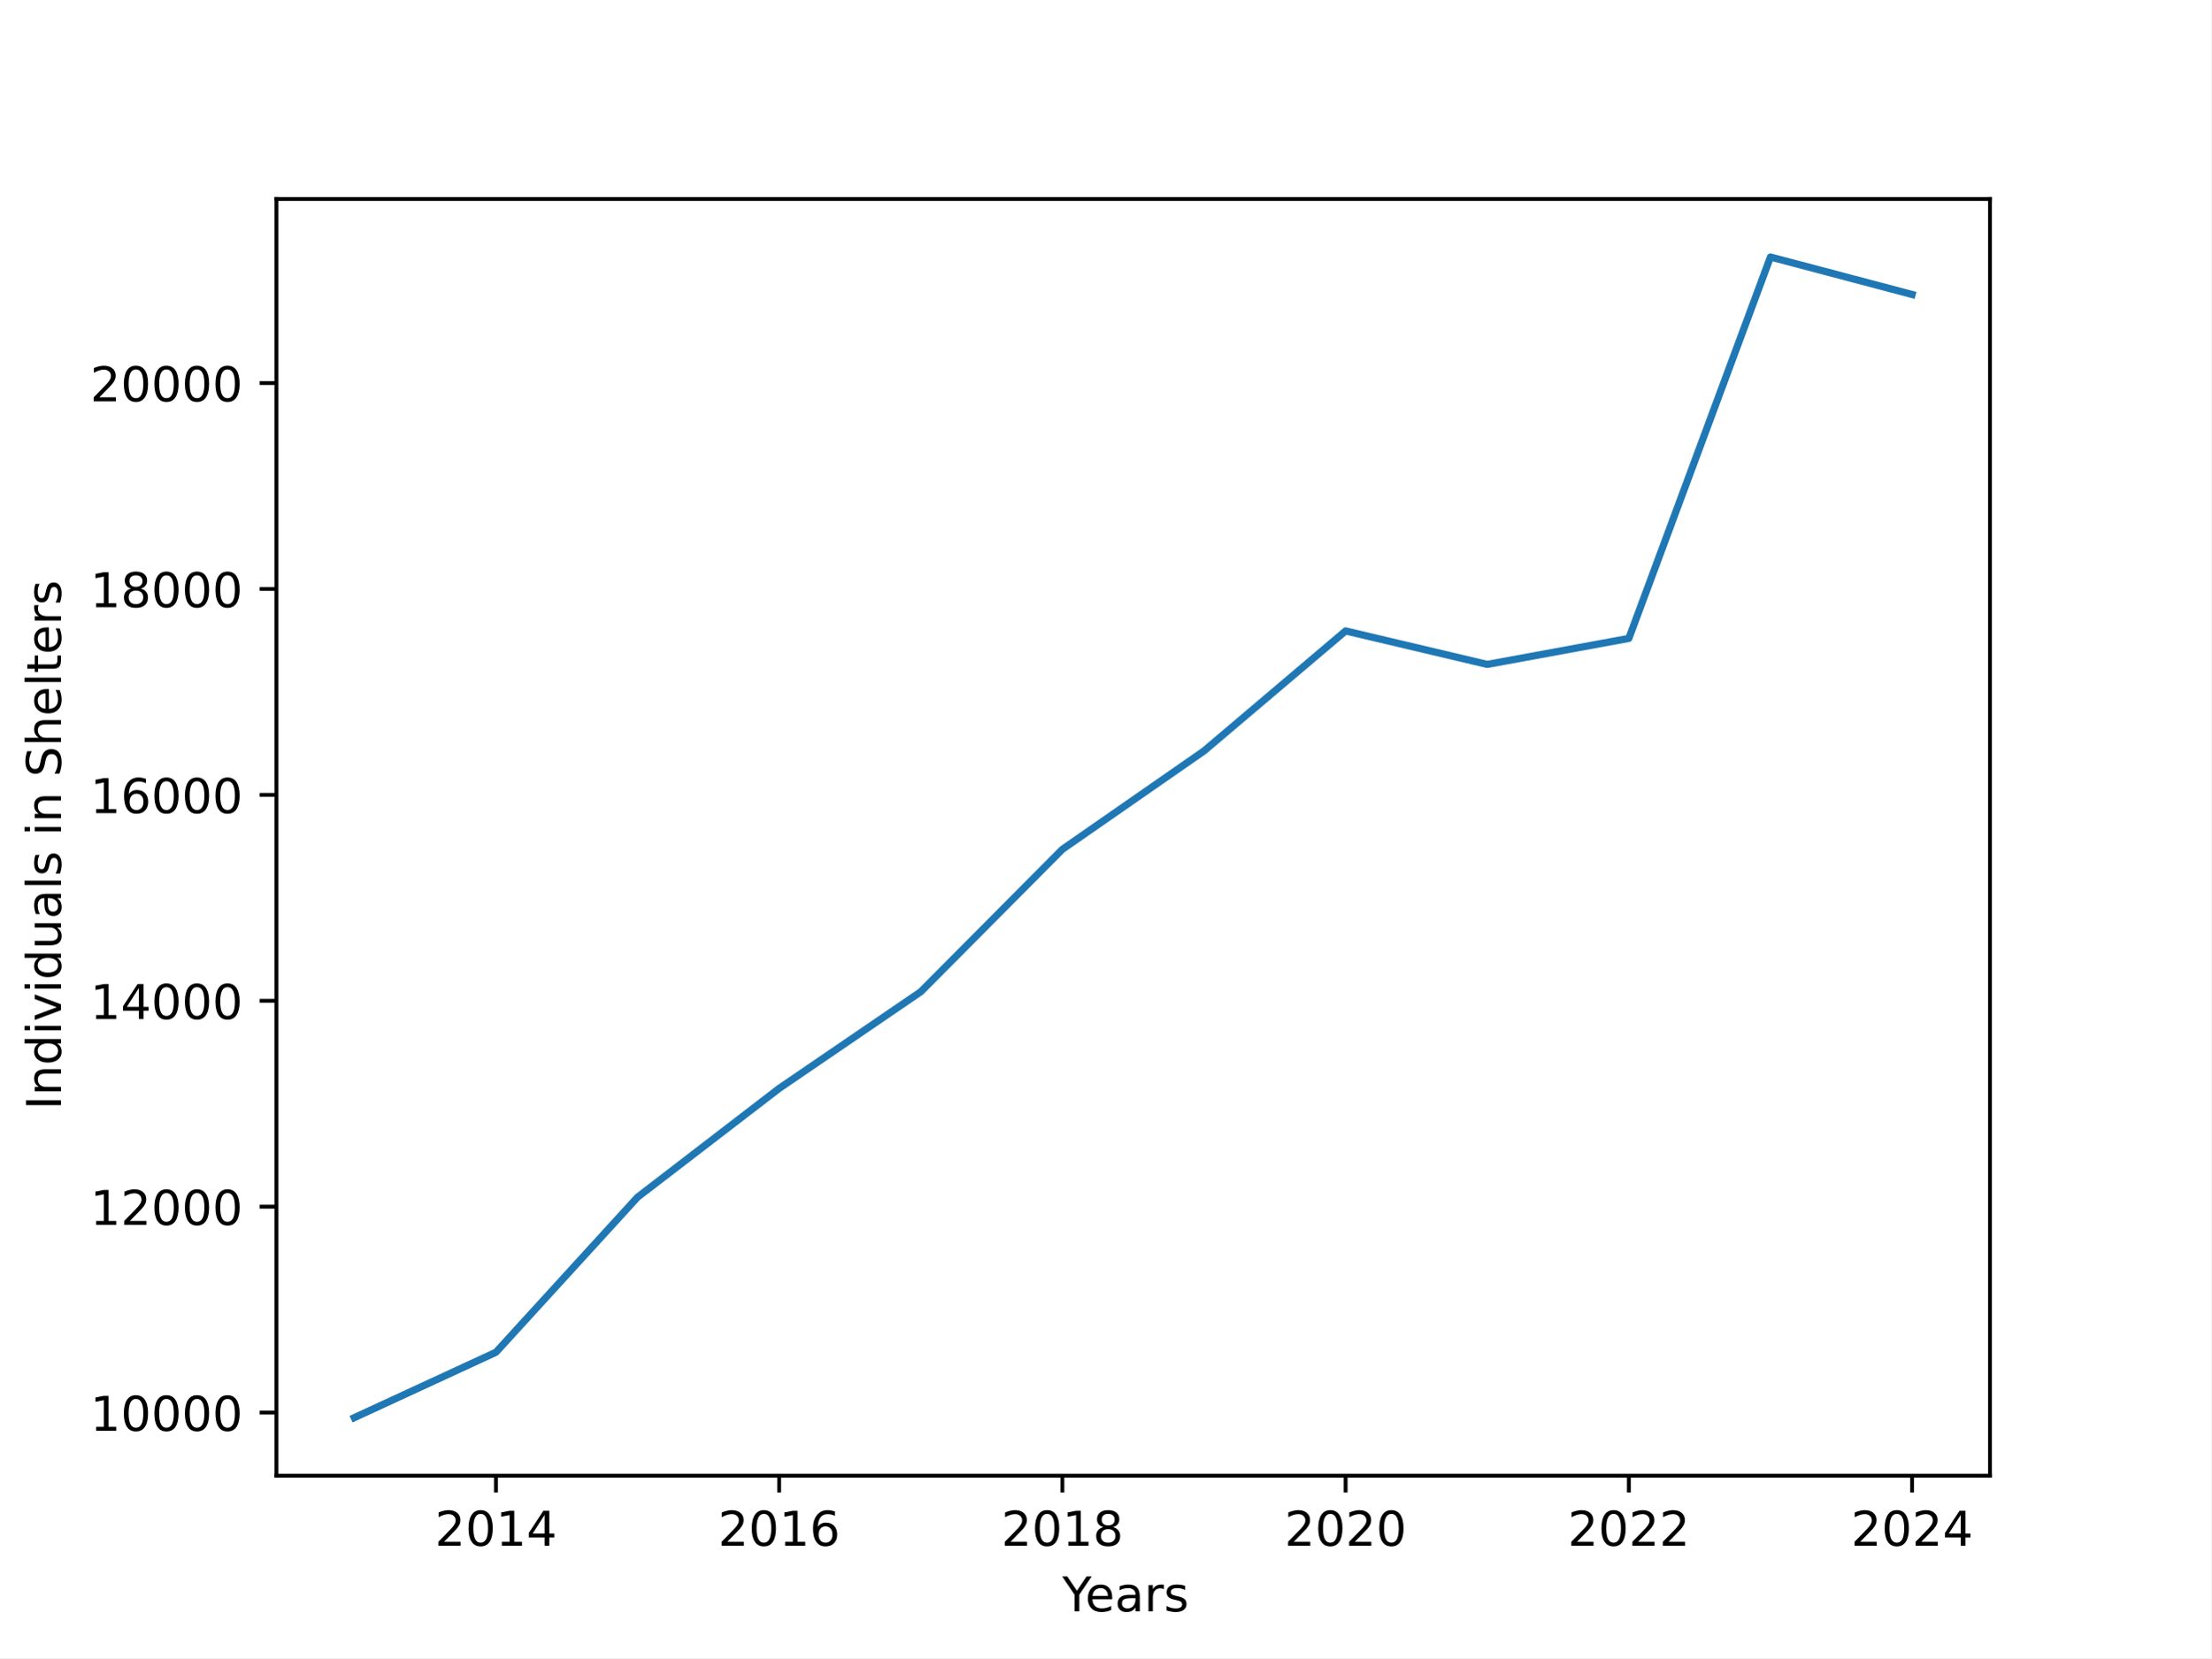
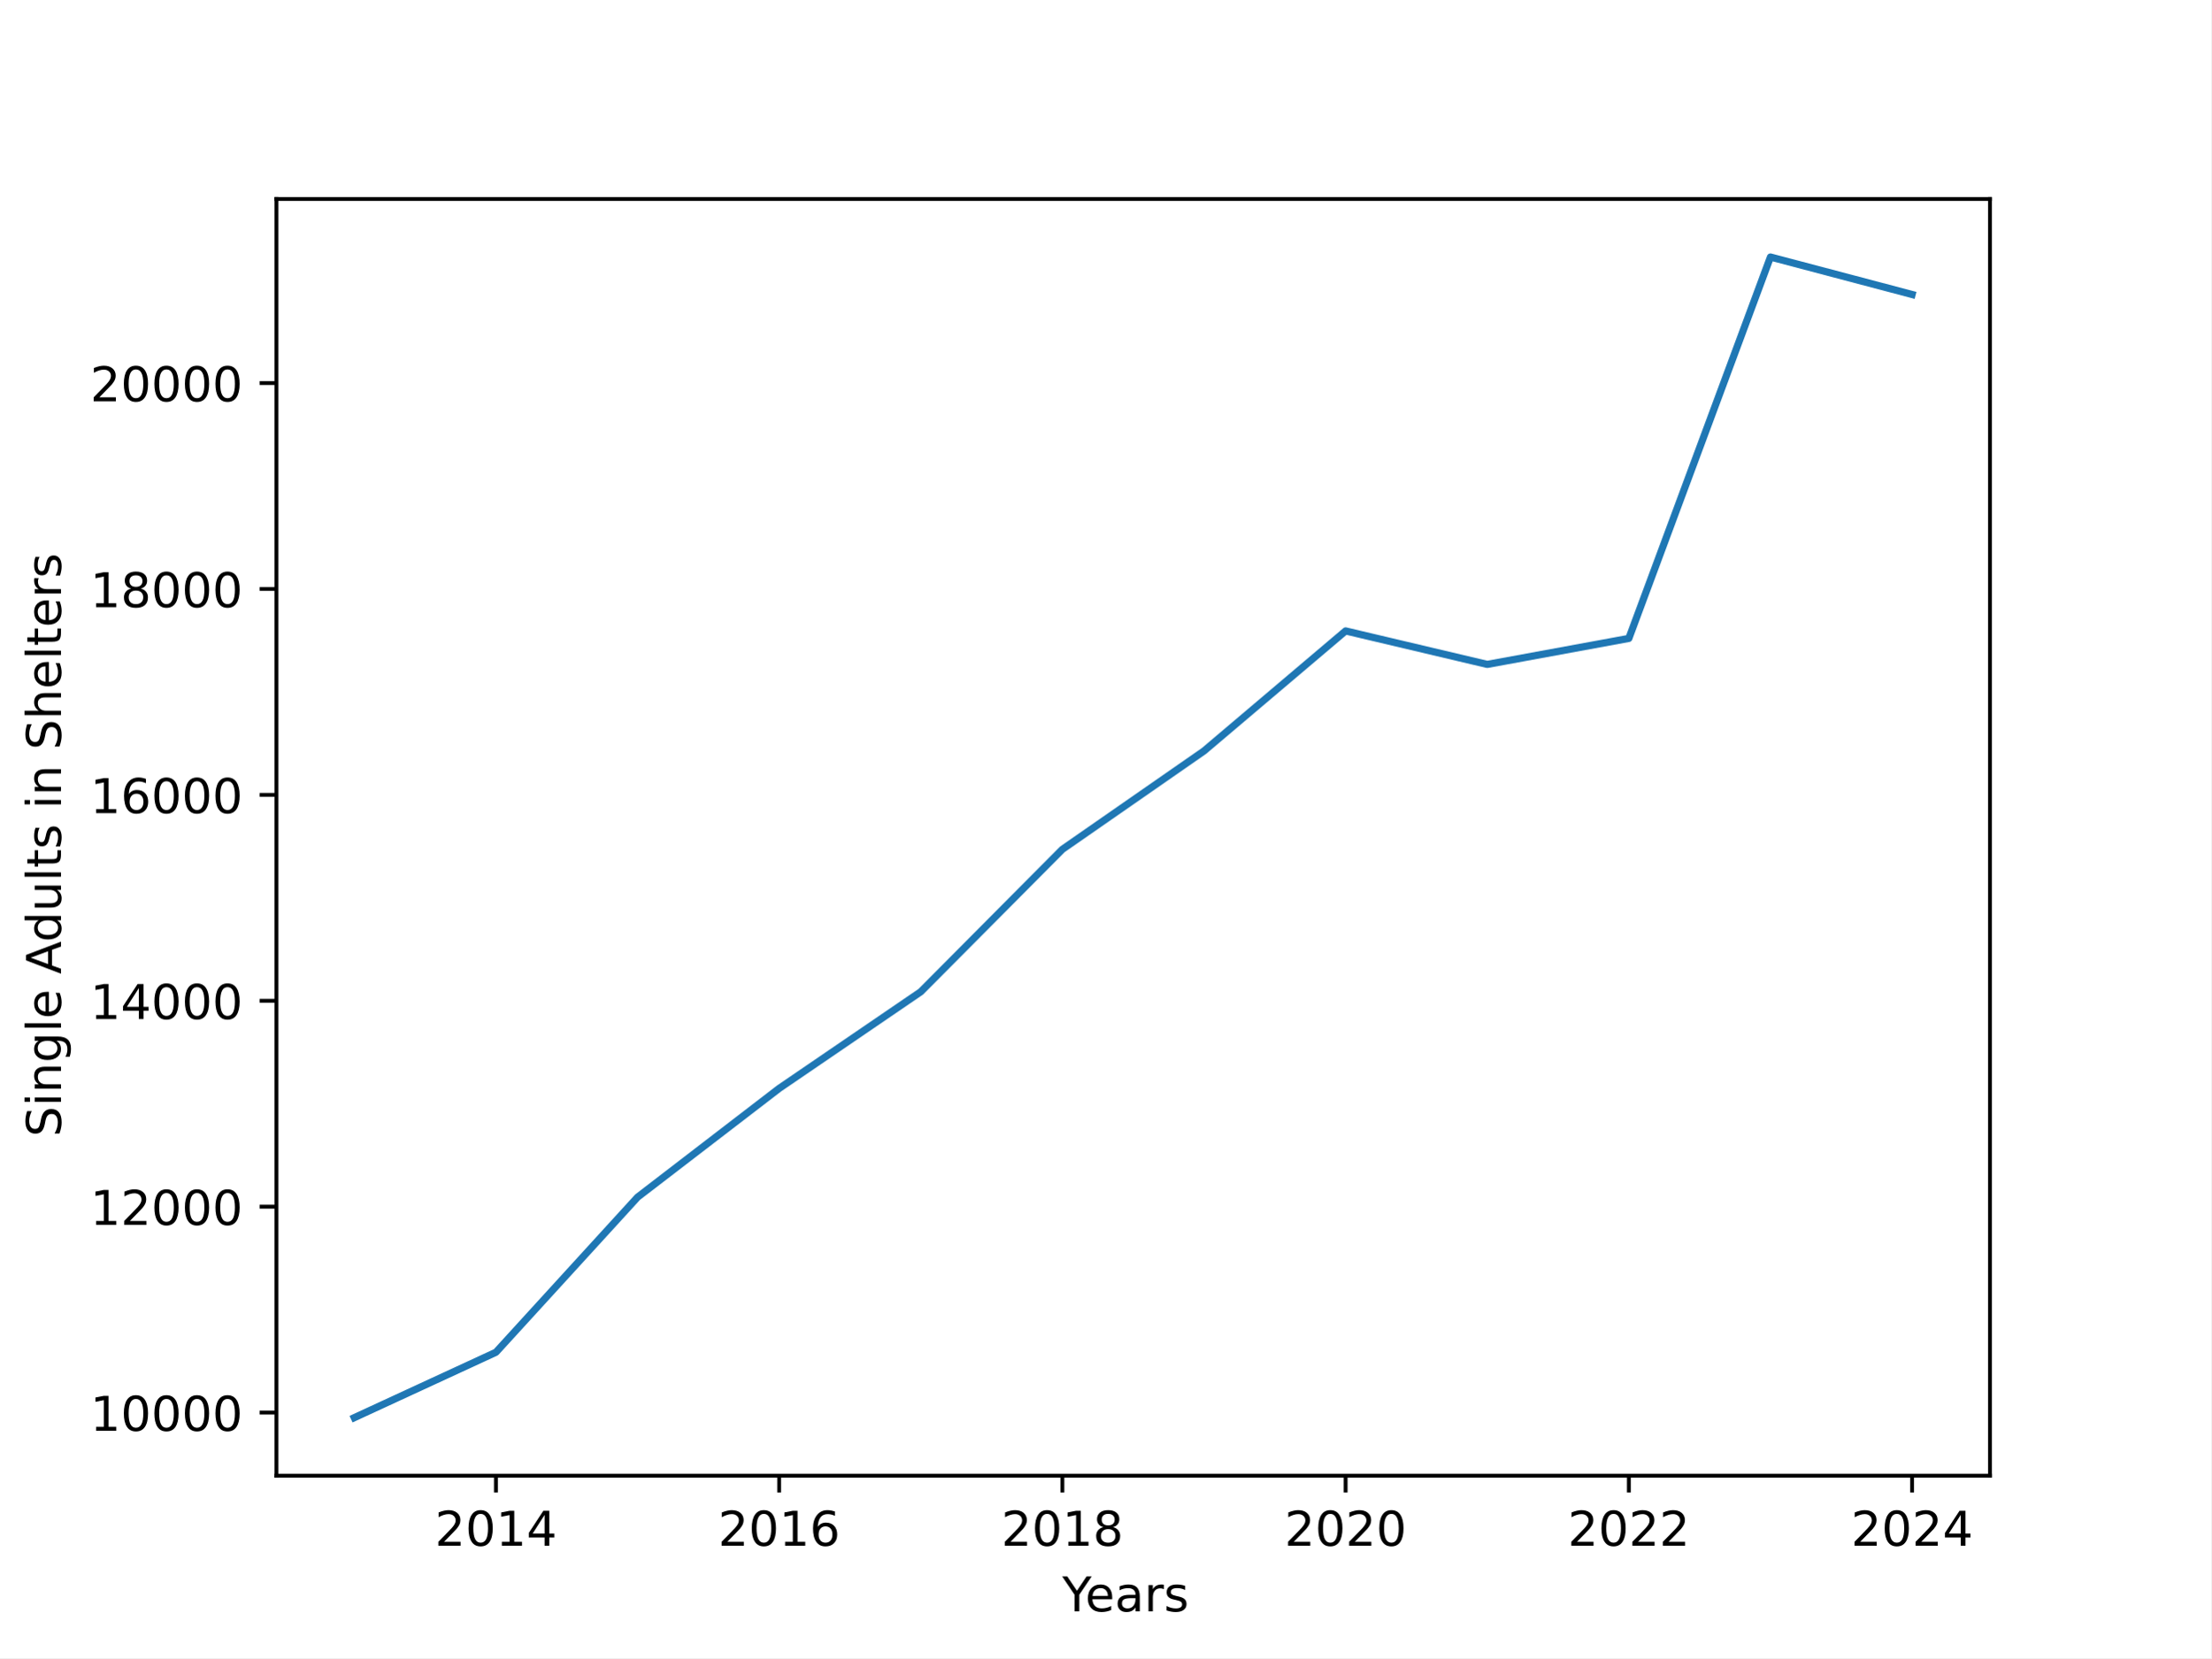
<svg xmlns="http://www.w3.org/2000/svg" xmlns:xlink="http://www.w3.org/1999/xlink" height="345.6pt" version="1.1" viewBox="0 0 460.8 345.6" width="460.8pt">
  <defs>
    <style type="text/css">*{stroke-linecap:butt;stroke-linejoin:round;}</style>
  </defs>
  <g id="figure_1">
    <g id="patch_1">
      <path d="M 0 345.6  L 460.8 345.6  L 460.8 0  L 0 0  z " style="fill:#ffffff;" />
    </g>
    <g id="axes_1">
      <g id="patch_2">
        <path d="M 57.6 307.584  L 414.72 307.584  L 414.72 41.472  L 57.6 41.472  z " style="fill:#ffffff;" />
      </g>
      <g id="matplotlib.axis_1">
        <g id="xtick_1">
          <g id="line2d_1">
            <defs>
-               <path d="M 0 0  L 0 3.5  " id="ma21c5edbae" style="stroke:#000000;stroke-width:0.8;" />
+               <path d="M 0 0  L 0 3.5  " id="m899f57b2e7" style="stroke:#000000;stroke-width:0.8;" />
            </defs>
            <g>
-               <use style="stroke:#000000;stroke-width:0.8;" x="103.347" xlink:href="#ma21c5edbae" y="307.584" />
+               <use style="stroke:#000000;stroke-width:0.8;" x="103.347" xlink:href="#m899f57b2e7" y="307.584" />
            </g>
          </g>
          <g id="text_1">
            <g transform="translate(90.62178 322.1824)scale(0.1 -0.1)">
              <defs>
                <path d="M 19.188 8.297  L 53.609 8.297  L 53.609 0  L 7.328 0  L 7.328 8.297  Q 12.938 14.109 22.625 23.891  Q 32.328 33.688 34.812 36.531  Q 39.547 41.844 41.422 45.531  Q 43.312 49.219 43.312 52.781  Q 43.312 58.594 39.234 62.25  Q 35.156 65.922 28.609 65.922  Q 23.969 65.922 18.812 64.312  Q 13.672 62.703 7.812 59.422  L 7.812 69.391  Q 13.766 71.781 18.938 73  Q 24.125 74.219 28.422 74.219  Q 39.75 74.219 46.484 68.547  Q 53.219 62.891 53.219 53.422  Q 53.219 48.922 51.531 44.891  Q 49.859 40.875 45.406 35.406  Q 44.188 33.984 37.641 27.219  Q 31.109 20.453 19.188 8.297  z " id="DejaVuSans-50" />
                <path d="M 31.781 66.406  Q 24.172 66.406 20.328 58.906  Q 16.5 51.422 16.5 36.375  Q 16.5 21.391 20.328 13.891  Q 24.172 6.391 31.781 6.391  Q 39.453 6.391 43.281 13.891  Q 47.125 21.391 47.125 36.375  Q 47.125 51.422 43.281 58.906  Q 39.453 66.406 31.781 66.406  z M 31.781 74.219  Q 44.047 74.219 50.516 64.516  Q 56.984 54.828 56.984 36.375  Q 56.984 17.969 50.516 8.266  Q 44.047 -1.422 31.781 -1.422  Q 19.531 -1.422 13.062 8.266  Q 6.594 17.969 6.594 36.375  Q 6.594 54.828 13.062 64.516  Q 19.531 74.219 31.781 74.219  z " id="DejaVuSans-48" />
                <path d="M 12.406 8.297  L 28.516 8.297  L 28.516 63.922  L 10.984 60.406  L 10.984 69.391  L 28.422 72.906  L 38.281 72.906  L 38.281 8.297  L 54.391 8.297  L 54.391 0  L 12.406 0  z " id="DejaVuSans-49" />
                <path d="M 37.797 64.312  L 12.891 25.391  L 37.797 25.391  z M 35.203 72.906  L 47.609 72.906  L 47.609 25.391  L 58.016 25.391  L 58.016 17.188  L 47.609 17.188  L 47.609 0  L 37.797 0  L 37.797 17.188  L 4.891 17.188  L 4.891 26.703  z " id="DejaVuSans-52" />
              </defs>
              <use xlink:href="#DejaVuSans-50" />
              <use x="63.623" xlink:href="#DejaVuSans-48" />
              <use x="127.246" xlink:href="#DejaVuSans-49" />
              <use x="190.869" xlink:href="#DejaVuSans-52" />
            </g>
          </g>
        </g>
        <g id="xtick_2">
          <g id="line2d_2">
            <g>
-               <use style="stroke:#000000;stroke-width:0.8;" x="162.375" xlink:href="#ma21c5edbae" y="307.584" />
+               <use style="stroke:#000000;stroke-width:0.8;" x="162.375" xlink:href="#m899f57b2e7" y="307.584" />
            </g>
          </g>
          <g id="text_2">
            <g transform="translate(149.6499 322.1824)scale(0.1 -0.1)">
              <defs>
                <path d="M 33.016 40.375  Q 26.375 40.375 22.484 35.828  Q 18.609 31.297 18.609 23.391  Q 18.609 15.531 22.484 10.953  Q 26.375 6.391 33.016 6.391  Q 39.656 6.391 43.531 10.953  Q 47.406 15.531 47.406 23.391  Q 47.406 31.297 43.531 35.828  Q 39.656 40.375 33.016 40.375  z M 52.594 71.297  L 52.594 62.312  Q 48.875 64.062 45.094 64.984  Q 41.312 65.922 37.594 65.922  Q 27.828 65.922 22.672 59.328  Q 17.531 52.734 16.797 39.406  Q 19.672 43.656 24.016 45.922  Q 28.375 48.188 33.594 48.188  Q 44.578 48.188 50.953 41.516  Q 57.328 34.859 57.328 23.391  Q 57.328 12.156 50.688 5.359  Q 44.047 -1.422 33.016 -1.422  Q 20.359 -1.422 13.672 8.266  Q 6.984 17.969 6.984 36.375  Q 6.984 53.656 15.188 63.938  Q 23.391 74.219 37.203 74.219  Q 40.922 74.219 44.703 73.484  Q 48.484 72.75 52.594 71.297  z " id="DejaVuSans-54" />
              </defs>
              <use xlink:href="#DejaVuSans-50" />
              <use x="63.623" xlink:href="#DejaVuSans-48" />
              <use x="127.246" xlink:href="#DejaVuSans-49" />
              <use x="190.869" xlink:href="#DejaVuSans-54" />
            </g>
          </g>
        </g>
        <g id="xtick_3">
          <g id="line2d_3">
            <g>
-               <use style="stroke:#000000;stroke-width:0.8;" x="221.403" xlink:href="#ma21c5edbae" y="307.584" />
+               <use style="stroke:#000000;stroke-width:0.8;" x="221.403" xlink:href="#m899f57b2e7" y="307.584" />
            </g>
          </g>
          <g id="text_3">
            <g transform="translate(208.678 322.1824)scale(0.1 -0.1)">
              <defs>
                <path d="M 31.781 34.625  Q 24.75 34.625 20.719 30.859  Q 16.703 27.094 16.703 20.516  Q 16.703 13.922 20.719 10.156  Q 24.75 6.391 31.781 6.391  Q 38.812 6.391 42.859 10.172  Q 46.922 13.969 46.922 20.516  Q 46.922 27.094 42.891 30.859  Q 38.875 34.625 31.781 34.625  z M 21.922 38.812  Q 15.578 40.375 12.031 44.719  Q 8.5 49.078 8.5 55.328  Q 8.5 64.062 14.719 69.141  Q 20.953 74.219 31.781 74.219  Q 42.672 74.219 48.875 69.141  Q 55.078 64.062 55.078 55.328  Q 55.078 49.078 51.531 44.719  Q 48 40.375 41.703 38.812  Q 48.828 37.156 52.797 32.312  Q 56.781 27.484 56.781 20.516  Q 56.781 9.906 50.312 4.234  Q 43.844 -1.422 31.781 -1.422  Q 19.734 -1.422 13.25 4.234  Q 6.781 9.906 6.781 20.516  Q 6.781 27.484 10.781 32.312  Q 14.797 37.156 21.922 38.812  z M 18.312 54.391  Q 18.312 48.734 21.844 45.562  Q 25.391 42.391 31.781 42.391  Q 38.141 42.391 41.719 45.562  Q 45.312 48.734 45.312 54.391  Q 45.312 60.062 41.719 63.234  Q 38.141 66.406 31.781 66.406  Q 25.391 66.406 21.844 63.234  Q 18.312 60.062 18.312 54.391  z " id="DejaVuSans-56" />
              </defs>
              <use xlink:href="#DejaVuSans-50" />
              <use x="63.623" xlink:href="#DejaVuSans-48" />
              <use x="127.246" xlink:href="#DejaVuSans-49" />
              <use x="190.869" xlink:href="#DejaVuSans-56" />
            </g>
          </g>
        </g>
        <g id="xtick_4">
          <g id="line2d_4">
            <g>
-               <use style="stroke:#000000;stroke-width:0.8;" x="280.431" xlink:href="#ma21c5edbae" y="307.584" />
+               <use style="stroke:#000000;stroke-width:0.8;" x="280.431" xlink:href="#m899f57b2e7" y="307.584" />
            </g>
          </g>
          <g id="text_4">
            <g transform="translate(267.7061 322.1824)scale(0.1 -0.1)">
              <use xlink:href="#DejaVuSans-50" />
              <use x="63.623" xlink:href="#DejaVuSans-48" />
              <use x="127.246" xlink:href="#DejaVuSans-50" />
              <use x="190.869" xlink:href="#DejaVuSans-48" />
            </g>
          </g>
        </g>
        <g id="xtick_5">
          <g id="line2d_5">
            <g>
-               <use style="stroke:#000000;stroke-width:0.8;" x="339.459" xlink:href="#ma21c5edbae" y="307.584" />
+               <use style="stroke:#000000;stroke-width:0.8;" x="339.459" xlink:href="#m899f57b2e7" y="307.584" />
            </g>
          </g>
          <g id="text_5">
            <g transform="translate(326.7342 322.1824)scale(0.1 -0.1)">
              <use xlink:href="#DejaVuSans-50" />
              <use x="63.623" xlink:href="#DejaVuSans-48" />
              <use x="127.246" xlink:href="#DejaVuSans-50" />
              <use x="190.869" xlink:href="#DejaVuSans-50" />
            </g>
          </g>
        </g>
        <g id="xtick_6">
          <g id="line2d_6">
            <g>
-               <use style="stroke:#000000;stroke-width:0.8;" x="398.487" xlink:href="#ma21c5edbae" y="307.584" />
+               <use style="stroke:#000000;stroke-width:0.8;" x="398.487" xlink:href="#m899f57b2e7" y="307.584" />
            </g>
          </g>
          <g id="text_6">
            <g transform="translate(385.7623 322.1824)scale(0.1 -0.1)">
              <use xlink:href="#DejaVuSans-50" />
              <use x="63.623" xlink:href="#DejaVuSans-48" />
              <use x="127.246" xlink:href="#DejaVuSans-50" />
              <use x="190.869" xlink:href="#DejaVuSans-52" />
            </g>
          </g>
        </g>
        <g id="text_7">
          <g transform="translate(221.3787 335.8606)scale(0.1 -0.1)">
            <defs>
              <path d="M -0.203 72.906  L 10.406 72.906  L 30.609 42.922  L 50.688 72.906  L 61.281 72.906  L 35.5 34.719  L 35.5 0  L 25.594 0  L 25.594 34.719  z " id="DejaVuSans-89" />
              <path d="M 56.203 29.594  L 56.203 25.203  L 14.891 25.203  Q 15.484 15.922 20.484 11.062  Q 25.484 6.203 34.422 6.203  Q 39.594 6.203 44.453 7.469  Q 49.312 8.734 54.109 11.281  L 54.109 2.781  Q 49.266 0.734 44.188 -0.344  Q 39.109 -1.422 33.891 -1.422  Q 20.797 -1.422 13.156 6.188  Q 5.516 13.812 5.516 26.812  Q 5.516 40.234 12.766 48.109  Q 20.016 56 32.328 56  Q 43.359 56 49.781 48.891  Q 56.203 41.797 56.203 29.594  z M 47.219 32.234  Q 47.125 39.594 43.094 43.984  Q 39.062 48.391 32.422 48.391  Q 24.906 48.391 20.391 44.141  Q 15.875 39.891 15.188 32.172  z " id="DejaVuSans-101" />
              <path d="M 34.281 27.484  Q 23.391 27.484 19.188 25  Q 14.984 22.516 14.984 16.5  Q 14.984 11.719 18.141 8.906  Q 21.297 6.109 26.703 6.109  Q 34.188 6.109 38.703 11.406  Q 43.219 16.703 43.219 25.484  L 43.219 27.484  z M 52.203 31.203  L 52.203 0  L 43.219 0  L 43.219 8.297  Q 40.141 3.328 35.547 0.953  Q 30.953 -1.422 24.312 -1.422  Q 15.922 -1.422 10.953 3.297  Q 6 8.016 6 15.922  Q 6 25.141 12.172 29.828  Q 18.359 34.516 30.609 34.516  L 43.219 34.516  L 43.219 35.406  Q 43.219 41.609 39.141 45  Q 35.062 48.391 27.688 48.391  Q 23 48.391 18.547 47.266  Q 14.109 46.141 10.016 43.891  L 10.016 52.203  Q 14.938 54.109 19.578 55.047  Q 24.219 56 28.609 56  Q 40.484 56 46.344 49.844  Q 52.203 43.703 52.203 31.203  z " id="DejaVuSans-97" />
              <path d="M 41.109 46.297  Q 39.594 47.172 37.812 47.578  Q 36.031 48 33.891 48  Q 26.266 48 22.188 43.047  Q 18.109 38.094 18.109 28.812  L 18.109 0  L 9.078 0  L 9.078 54.688  L 18.109 54.688  L 18.109 46.188  Q 20.953 51.172 25.484 53.578  Q 30.031 56 36.531 56  Q 37.453 56 38.578 55.875  Q 39.703 55.766 41.062 55.516  z " id="DejaVuSans-114" />
              <path d="M 44.281 53.078  L 44.281 44.578  Q 40.484 46.531 36.375 47.5  Q 32.281 48.484 27.875 48.484  Q 21.188 48.484 17.844 46.438  Q 14.5 44.391 14.5 40.281  Q 14.5 37.156 16.891 35.375  Q 19.281 33.594 26.516 31.984  L 29.594 31.297  Q 39.156 29.25 43.188 25.516  Q 47.219 21.781 47.219 15.094  Q 47.219 7.469 41.188 3.016  Q 35.156 -1.422 24.609 -1.422  Q 20.219 -1.422 15.453 -0.562  Q 10.688 0.297 5.422 2  L 5.422 11.281  Q 10.406 8.688 15.234 7.391  Q 20.062 6.109 24.812 6.109  Q 31.156 6.109 34.562 8.281  Q 37.984 10.453 37.984 14.406  Q 37.984 18.062 35.516 20.016  Q 33.062 21.969 24.703 23.781  L 21.578 24.516  Q 13.234 26.266 9.516 29.906  Q 5.812 33.547 5.812 39.891  Q 5.812 47.609 11.281 51.797  Q 16.75 56 26.812 56  Q 31.781 56 36.172 55.266  Q 40.578 54.547 44.281 53.078  z " id="DejaVuSans-115" />
              <path id="DejaVuSans-32" />
            </defs>
            <use xlink:href="#DejaVuSans-89" />
            <use x="47.834" xlink:href="#DejaVuSans-101" />
            <use x="109.357" xlink:href="#DejaVuSans-97" />
            <use x="170.637" xlink:href="#DejaVuSans-114" />
            <use x="211.75" xlink:href="#DejaVuSans-115" />
            <use x="263.85" xlink:href="#DejaVuSans-32" />
          </g>
        </g>
      </g>
      <g id="matplotlib.axis_2">
        <g id="ytick_1">
          <g id="line2d_7">
            <defs>
-               <path d="M 0 0  L -3.5 0  " id="m48e6712448" style="stroke:#000000;stroke-width:0.8;" />
+               <path d="M 0 0  L -3.5 0  " id="m687127cbea" style="stroke:#000000;stroke-width:0.8;" />
            </defs>
            <g>
-               <use style="stroke:#000000;stroke-width:0.8;" x="57.6" xlink:href="#m48e6712448" y="294.43" />
+               <use style="stroke:#000000;stroke-width:0.8;" x="57.6" xlink:href="#m687127cbea" y="294.43" />
            </g>
          </g>
          <g id="text_8">
            <g transform="translate(18.7875 298.2293)scale(0.1 -0.1)">
              <use xlink:href="#DejaVuSans-49" />
              <use x="63.623" xlink:href="#DejaVuSans-48" />
              <use x="127.246" xlink:href="#DejaVuSans-48" />
              <use x="190.869" xlink:href="#DejaVuSans-48" />
              <use x="254.492" xlink:href="#DejaVuSans-48" />
            </g>
          </g>
        </g>
        <g id="ytick_2">
          <g id="line2d_8">
            <g>
-               <use style="stroke:#000000;stroke-width:0.8;" x="57.6" xlink:href="#m48e6712448" y="251.511" />
+               <use style="stroke:#000000;stroke-width:0.8;" x="57.6" xlink:href="#m687127cbea" y="251.511" />
            </g>
          </g>
          <g id="text_9">
            <g transform="translate(18.7875 255.3105)scale(0.1 -0.1)">
              <use xlink:href="#DejaVuSans-49" />
              <use x="63.623" xlink:href="#DejaVuSans-50" />
              <use x="127.246" xlink:href="#DejaVuSans-48" />
              <use x="190.869" xlink:href="#DejaVuSans-48" />
              <use x="254.492" xlink:href="#DejaVuSans-48" />
            </g>
          </g>
        </g>
        <g id="ytick_3">
          <g id="line2d_9">
            <g>
-               <use style="stroke:#000000;stroke-width:0.8;" x="57.6" xlink:href="#m48e6712448" y="208.593" />
+               <use style="stroke:#000000;stroke-width:0.8;" x="57.6" xlink:href="#m687127cbea" y="208.593" />
            </g>
          </g>
          <g id="text_10">
            <g transform="translate(18.7875 212.3918)scale(0.1 -0.1)">
              <use xlink:href="#DejaVuSans-49" />
              <use x="63.623" xlink:href="#DejaVuSans-52" />
              <use x="127.246" xlink:href="#DejaVuSans-48" />
              <use x="190.869" xlink:href="#DejaVuSans-48" />
              <use x="254.492" xlink:href="#DejaVuSans-48" />
            </g>
          </g>
        </g>
        <g id="ytick_4">
          <g id="line2d_10">
            <g>
-               <use style="stroke:#000000;stroke-width:0.8;" x="57.6" xlink:href="#m48e6712448" y="165.674" />
+               <use style="stroke:#000000;stroke-width:0.8;" x="57.6" xlink:href="#m687127cbea" y="165.674" />
            </g>
          </g>
          <g id="text_11">
            <g transform="translate(18.7875 169.4731)scale(0.1 -0.1)">
              <use xlink:href="#DejaVuSans-49" />
              <use x="63.623" xlink:href="#DejaVuSans-54" />
              <use x="127.246" xlink:href="#DejaVuSans-48" />
              <use x="190.869" xlink:href="#DejaVuSans-48" />
              <use x="254.492" xlink:href="#DejaVuSans-48" />
            </g>
          </g>
        </g>
        <g id="ytick_5">
          <g id="line2d_11">
            <g>
-               <use style="stroke:#000000;stroke-width:0.8;" x="57.6" xlink:href="#m48e6712448" y="122.755" />
+               <use style="stroke:#000000;stroke-width:0.8;" x="57.6" xlink:href="#m687127cbea" y="122.755" />
            </g>
          </g>
          <g id="text_12">
            <g transform="translate(18.7875 126.5544)scale(0.1 -0.1)">
              <use xlink:href="#DejaVuSans-49" />
              <use x="63.623" xlink:href="#DejaVuSans-56" />
              <use x="127.246" xlink:href="#DejaVuSans-48" />
              <use x="190.869" xlink:href="#DejaVuSans-48" />
              <use x="254.492" xlink:href="#DejaVuSans-48" />
            </g>
          </g>
        </g>
        <g id="ytick_6">
          <g id="line2d_12">
            <g>
-               <use style="stroke:#000000;stroke-width:0.8;" x="57.6" xlink:href="#m48e6712448" y="79.836" />
+               <use style="stroke:#000000;stroke-width:0.8;" x="57.6" xlink:href="#m687127cbea" y="79.836" />
            </g>
          </g>
          <g id="text_13">
            <g transform="translate(18.7875 83.63563)scale(0.1 -0.1)">
              <use xlink:href="#DejaVuSans-50" />
              <use x="63.623" xlink:href="#DejaVuSans-48" />
              <use x="127.246" xlink:href="#DejaVuSans-48" />
              <use x="190.869" xlink:href="#DejaVuSans-48" />
              <use x="254.492" xlink:href="#DejaVuSans-48" />
            </g>
          </g>
        </g>
        <g id="text_14">
-           <g transform="translate(12.70781 231.3147)rotate(-90)scale(0.1 -0.1)">
+           <g transform="translate(12.70781 236.9491)rotate(-90)scale(0.1 -0.1)">
            <defs>
-               <path d="M 9.812 72.906  L 19.672 72.906  L 19.672 0  L 9.812 0  z " id="DejaVuSans-73" />
+               <path d="M 53.516 70.516  L 53.516 60.891  Q 47.906 63.578 42.922 64.891  Q 37.938 66.219 33.297 66.219  Q 25.25 66.219 20.875 63.094  Q 16.5 59.969 16.5 54.203  Q 16.5 49.359 19.406 46.891  Q 22.312 44.438 30.422 42.922  L 36.375 41.703  Q 47.406 39.594 52.656 34.297  Q 57.906 29 57.906 20.125  Q 57.906 9.516 50.797 4.047  Q 43.703 -1.422 29.984 -1.422  Q 24.812 -1.422 18.969 -0.25  Q 13.141 0.922 6.891 3.219  L 6.891 13.375  Q 12.891 10.016 18.656 8.297  Q 24.422 6.594 29.984 6.594  Q 38.422 6.594 43.016 9.906  Q 47.609 13.234 47.609 19.391  Q 47.609 24.75 44.312 27.781  Q 41.016 30.812 33.5 32.328  L 27.484 33.5  Q 16.453 35.688 11.516 40.375  Q 6.594 45.062 6.594 53.422  Q 6.594 63.094 13.406 68.656  Q 20.219 74.219 32.172 74.219  Q 37.312 74.219 42.625 73.281  Q 47.953 72.359 53.516 70.516  z " id="DejaVuSans-83" />
+               <path d="M 9.422 54.688  L 18.406 54.688  L 18.406 0  L 9.422 0  z M 9.422 75.984  L 18.406 75.984  L 18.406 64.594  L 9.422 64.594  z " id="DejaVuSans-105" />
              <path d="M 54.891 33.016  L 54.891 0  L 45.906 0  L 45.906 32.719  Q 45.906 40.484 42.875 44.328  Q 39.844 48.188 33.797 48.188  Q 26.516 48.188 22.312 43.547  Q 18.109 38.922 18.109 30.906  L 18.109 0  L 9.078 0  L 9.078 54.688  L 18.109 54.688  L 18.109 46.188  Q 21.344 51.125 25.703 53.562  Q 30.078 56 35.797 56  Q 45.219 56 50.047 50.172  Q 54.891 44.344 54.891 33.016  z " id="DejaVuSans-110" />
+               <path d="M 45.406 27.984  Q 45.406 37.75 41.375 43.109  Q 37.359 48.484 30.078 48.484  Q 22.859 48.484 18.828 43.109  Q 14.797 37.75 14.797 27.984  Q 14.797 18.266 18.828 12.891  Q 22.859 7.516 30.078 7.516  Q 37.359 7.516 41.375 12.891  Q 45.406 18.266 45.406 27.984  z M 54.391 6.781  Q 54.391 -7.172 48.188 -13.984  Q 42 -20.797 29.203 -20.797  Q 24.469 -20.797 20.266 -20.094  Q 16.062 -19.391 12.109 -17.922  L 12.109 -9.188  Q 16.062 -11.328 19.922 -12.344  Q 23.781 -13.375 27.781 -13.375  Q 36.625 -13.375 41.016 -8.766  Q 45.406 -4.156 45.406 5.172  L 45.406 9.625  Q 42.625 4.781 38.281 2.391  Q 33.938 0 27.875 0  Q 17.828 0 11.672 7.656  Q 5.516 15.328 5.516 27.984  Q 5.516 40.672 11.672 48.328  Q 17.828 56 27.875 56  Q 33.938 56 38.281 53.609  Q 42.625 51.219 45.406 46.391  L 45.406 54.688  L 54.391 54.688  z " id="DejaVuSans-103" />
+               <path d="M 9.422 75.984  L 18.406 75.984  L 18.406 0  L 9.422 0  z " id="DejaVuSans-108" />
+               <path d="M 34.188 63.188  L 20.797 26.906  L 47.609 26.906  z M 28.609 72.906  L 39.797 72.906  L 67.578 0  L 57.328 0  L 50.688 18.703  L 17.828 18.703  L 11.188 0  L 0.781 0  z " id="DejaVuSans-65" />
              <path d="M 45.406 46.391  L 45.406 75.984  L 54.391 75.984  L 54.391 0  L 45.406 0  L 45.406 8.203  Q 42.578 3.328 38.25 0.953  Q 33.938 -1.422 27.875 -1.422  Q 17.969 -1.422 11.734 6.484  Q 5.516 14.406 5.516 27.297  Q 5.516 40.188 11.734 48.094  Q 17.969 56 27.875 56  Q 33.938 56 38.25 53.625  Q 42.578 51.266 45.406 46.391  z M 14.797 27.297  Q 14.797 17.391 18.875 11.75  Q 22.953 6.109 30.078 6.109  Q 37.203 6.109 41.297 11.75  Q 45.406 17.391 45.406 27.297  Q 45.406 37.203 41.297 42.844  Q 37.203 48.484 30.078 48.484  Q 22.953 48.484 18.875 42.844  Q 14.797 37.203 14.797 27.297  z " id="DejaVuSans-100" />
-               <path d="M 9.422 54.688  L 18.406 54.688  L 18.406 0  L 9.422 0  z M 9.422 75.984  L 18.406 75.984  L 18.406 64.594  L 9.422 64.594  z " id="DejaVuSans-105" />
-               <path d="M 2.984 54.688  L 12.5 54.688  L 29.594 8.797  L 46.688 54.688  L 56.203 54.688  L 35.688 0  L 23.484 0  z " id="DejaVuSans-118" />
              <path d="M 8.5 21.578  L 8.5 54.688  L 17.484 54.688  L 17.484 21.922  Q 17.484 14.156 20.5 10.266  Q 23.531 6.391 29.594 6.391  Q 36.859 6.391 41.078 11.031  Q 45.312 15.672 45.312 23.688  L 45.312 54.688  L 54.297 54.688  L 54.297 0  L 45.312 0  L 45.312 8.406  Q 42.047 3.422 37.719 1  Q 33.406 -1.422 27.688 -1.422  Q 18.266 -1.422 13.375 4.438  Q 8.5 10.297 8.5 21.578  z M 31.109 56  z " id="DejaVuSans-117" />
-               <path d="M 9.422 75.984  L 18.406 75.984  L 18.406 0  L 9.422 0  z " id="DejaVuSans-108" />
-               <path d="M 53.516 70.516  L 53.516 60.891  Q 47.906 63.578 42.922 64.891  Q 37.938 66.219 33.297 66.219  Q 25.25 66.219 20.875 63.094  Q 16.5 59.969 16.5 54.203  Q 16.5 49.359 19.406 46.891  Q 22.312 44.438 30.422 42.922  L 36.375 41.703  Q 47.406 39.594 52.656 34.297  Q 57.906 29 57.906 20.125  Q 57.906 9.516 50.797 4.047  Q 43.703 -1.422 29.984 -1.422  Q 24.812 -1.422 18.969 -0.25  Q 13.141 0.922 6.891 3.219  L 6.891 13.375  Q 12.891 10.016 18.656 8.297  Q 24.422 6.594 29.984 6.594  Q 38.422 6.594 43.016 9.906  Q 47.609 13.234 47.609 19.391  Q 47.609 24.75 44.312 27.781  Q 41.016 30.812 33.5 32.328  L 27.484 33.5  Q 16.453 35.688 11.516 40.375  Q 6.594 45.062 6.594 53.422  Q 6.594 63.094 13.406 68.656  Q 20.219 74.219 32.172 74.219  Q 37.312 74.219 42.625 73.281  Q 47.953 72.359 53.516 70.516  z " id="DejaVuSans-83" />
+               <path d="M 18.312 70.219  L 18.312 54.688  L 36.812 54.688  L 36.812 47.703  L 18.312 47.703  L 18.312 18.016  Q 18.312 11.328 20.141 9.422  Q 21.969 7.516 27.594 7.516  L 36.812 7.516  L 36.812 0  L 27.594 0  Q 17.188 0 13.234 3.875  Q 9.281 7.766 9.281 18.016  L 9.281 47.703  L 2.688 47.703  L 2.688 54.688  L 9.281 54.688  L 9.281 70.219  z " id="DejaVuSans-116" />
              <path d="M 54.891 33.016  L 54.891 0  L 45.906 0  L 45.906 32.719  Q 45.906 40.484 42.875 44.328  Q 39.844 48.188 33.797 48.188  Q 26.516 48.188 22.312 43.547  Q 18.109 38.922 18.109 30.906  L 18.109 0  L 9.078 0  L 9.078 75.984  L 18.109 75.984  L 18.109 46.188  Q 21.344 51.125 25.703 53.562  Q 30.078 56 35.797 56  Q 45.219 56 50.047 50.172  Q 54.891 44.344 54.891 33.016  z " id="DejaVuSans-104" />
-               <path d="M 18.312 70.219  L 18.312 54.688  L 36.812 54.688  L 36.812 47.703  L 18.312 47.703  L 18.312 18.016  Q 18.312 11.328 20.141 9.422  Q 21.969 7.516 27.594 7.516  L 36.812 7.516  L 36.812 0  L 27.594 0  Q 17.188 0 13.234 3.875  Q 9.281 7.766 9.281 18.016  L 9.281 47.703  L 2.688 47.703  L 2.688 54.688  L 9.281 54.688  L 9.281 70.219  z " id="DejaVuSans-116" />
            </defs>
-             <use xlink:href="#DejaVuSans-73" />
-             <use x="29.492" xlink:href="#DejaVuSans-110" />
-             <use x="92.871" xlink:href="#DejaVuSans-100" />
-             <use x="156.348" xlink:href="#DejaVuSans-105" />
-             <use x="184.131" xlink:href="#DejaVuSans-118" />
-             <use x="243.311" xlink:href="#DejaVuSans-105" />
-             <use x="271.094" xlink:href="#DejaVuSans-100" />
-             <use x="334.57" xlink:href="#DejaVuSans-117" />
-             <use x="397.949" xlink:href="#DejaVuSans-97" />
-             <use x="459.229" xlink:href="#DejaVuSans-108" />
-             <use x="487.012" xlink:href="#DejaVuSans-115" />
-             <use x="539.111" xlink:href="#DejaVuSans-32" />
-             <use x="570.898" xlink:href="#DejaVuSans-105" />
-             <use x="598.682" xlink:href="#DejaVuSans-110" />
-             <use x="662.061" xlink:href="#DejaVuSans-32" />
-             <use x="693.848" xlink:href="#DejaVuSans-83" />
-             <use x="757.324" xlink:href="#DejaVuSans-104" />
-             <use x="820.703" xlink:href="#DejaVuSans-101" />
-             <use x="882.227" xlink:href="#DejaVuSans-108" />
-             <use x="910.01" xlink:href="#DejaVuSans-116" />
-             <use x="949.219" xlink:href="#DejaVuSans-101" />
-             <use x="1010.742" xlink:href="#DejaVuSans-114" />
-             <use x="1051.855" xlink:href="#DejaVuSans-115" />
-             <use x="1103.955" xlink:href="#DejaVuSans-32" />
+             <use xlink:href="#DejaVuSans-83" />
+             <use x="63.477" xlink:href="#DejaVuSans-105" />
+             <use x="91.26" xlink:href="#DejaVuSans-110" />
+             <use x="154.639" xlink:href="#DejaVuSans-103" />
+             <use x="218.115" xlink:href="#DejaVuSans-108" />
+             <use x="245.898" xlink:href="#DejaVuSans-101" />
+             <use x="307.422" xlink:href="#DejaVuSans-32" />
+             <use x="339.209" xlink:href="#DejaVuSans-65" />
+             <use x="405.867" xlink:href="#DejaVuSans-100" />
+             <use x="469.344" xlink:href="#DejaVuSans-117" />
+             <use x="532.723" xlink:href="#DejaVuSans-108" />
+             <use x="560.506" xlink:href="#DejaVuSans-116" />
+             <use x="599.715" xlink:href="#DejaVuSans-115" />
+             <use x="651.814" xlink:href="#DejaVuSans-32" />
+             <use x="683.602" xlink:href="#DejaVuSans-105" />
+             <use x="711.385" xlink:href="#DejaVuSans-110" />
+             <use x="774.764" xlink:href="#DejaVuSans-32" />
+             <use x="806.551" xlink:href="#DejaVuSans-83" />
+             <use x="870.027" xlink:href="#DejaVuSans-104" />
+             <use x="933.406" xlink:href="#DejaVuSans-101" />
+             <use x="994.93" xlink:href="#DejaVuSans-108" />
+             <use x="1022.713" xlink:href="#DejaVuSans-116" />
+             <use x="1061.922" xlink:href="#DejaVuSans-101" />
+             <use x="1123.445" xlink:href="#DejaVuSans-114" />
+             <use x="1164.559" xlink:href="#DejaVuSans-115" />
+             <use x="1216.658" xlink:href="#DejaVuSans-32" />
          </g>
        </g>
      </g>
      <g id="line2d_13">
-         <path clip-path="url(#p3a37fccae8)" d="M 73.833 295.488  L 103.347 281.857  L 132.861 249.535  L 162.375 226.859  L 191.889 206.713  L 221.403 177.024  L 250.917 156.519  L 280.431 131.504  L 309.945 138.481  L 339.459 133.058  L 368.973 53.568  L 398.487 61.377  " style="fill:none;stroke:#1f77b4;stroke-linecap:square;stroke-width:1.5;" />
+         <path clip-path="url(#pc75885f5bd)" d="M 73.833 295.488  L 103.347 281.857  L 132.861 249.535  L 162.375 226.859  L 191.889 206.713  L 221.403 177.024  L 250.917 156.519  L 280.431 131.504  L 309.945 138.481  L 339.459 133.058  L 368.973 53.568  L 398.487 61.377  " style="fill:none;stroke:#1f77b4;stroke-linecap:square;stroke-width:1.5;" />
      </g>
      <g id="patch_3">
        <path d="M 57.6 307.584  L 57.6 41.472  " style="fill:none;stroke:#000000;stroke-linecap:square;stroke-linejoin:miter;stroke-width:0.8;" />
      </g>
      <g id="patch_4">
        <path d="M 414.72 307.584  L 414.72 41.472  " style="fill:none;stroke:#000000;stroke-linecap:square;stroke-linejoin:miter;stroke-width:0.8;" />
      </g>
      <g id="patch_5">
        <path d="M 57.6 307.584  L 414.72 307.584  " style="fill:none;stroke:#000000;stroke-linecap:square;stroke-linejoin:miter;stroke-width:0.8;" />
      </g>
      <g id="patch_6">
        <path d="M 57.6 41.472  L 414.72 41.472  " style="fill:none;stroke:#000000;stroke-linecap:square;stroke-linejoin:miter;stroke-width:0.8;" />
      </g>
    </g>
  </g>
  <defs>
-     <clipPath id="p3a37fccae8">
+     <clipPath id="pc75885f5bd">
      <rect height="266.112" width="357.12" x="57.6" y="41.472" />
    </clipPath>
  </defs>
</svg>
